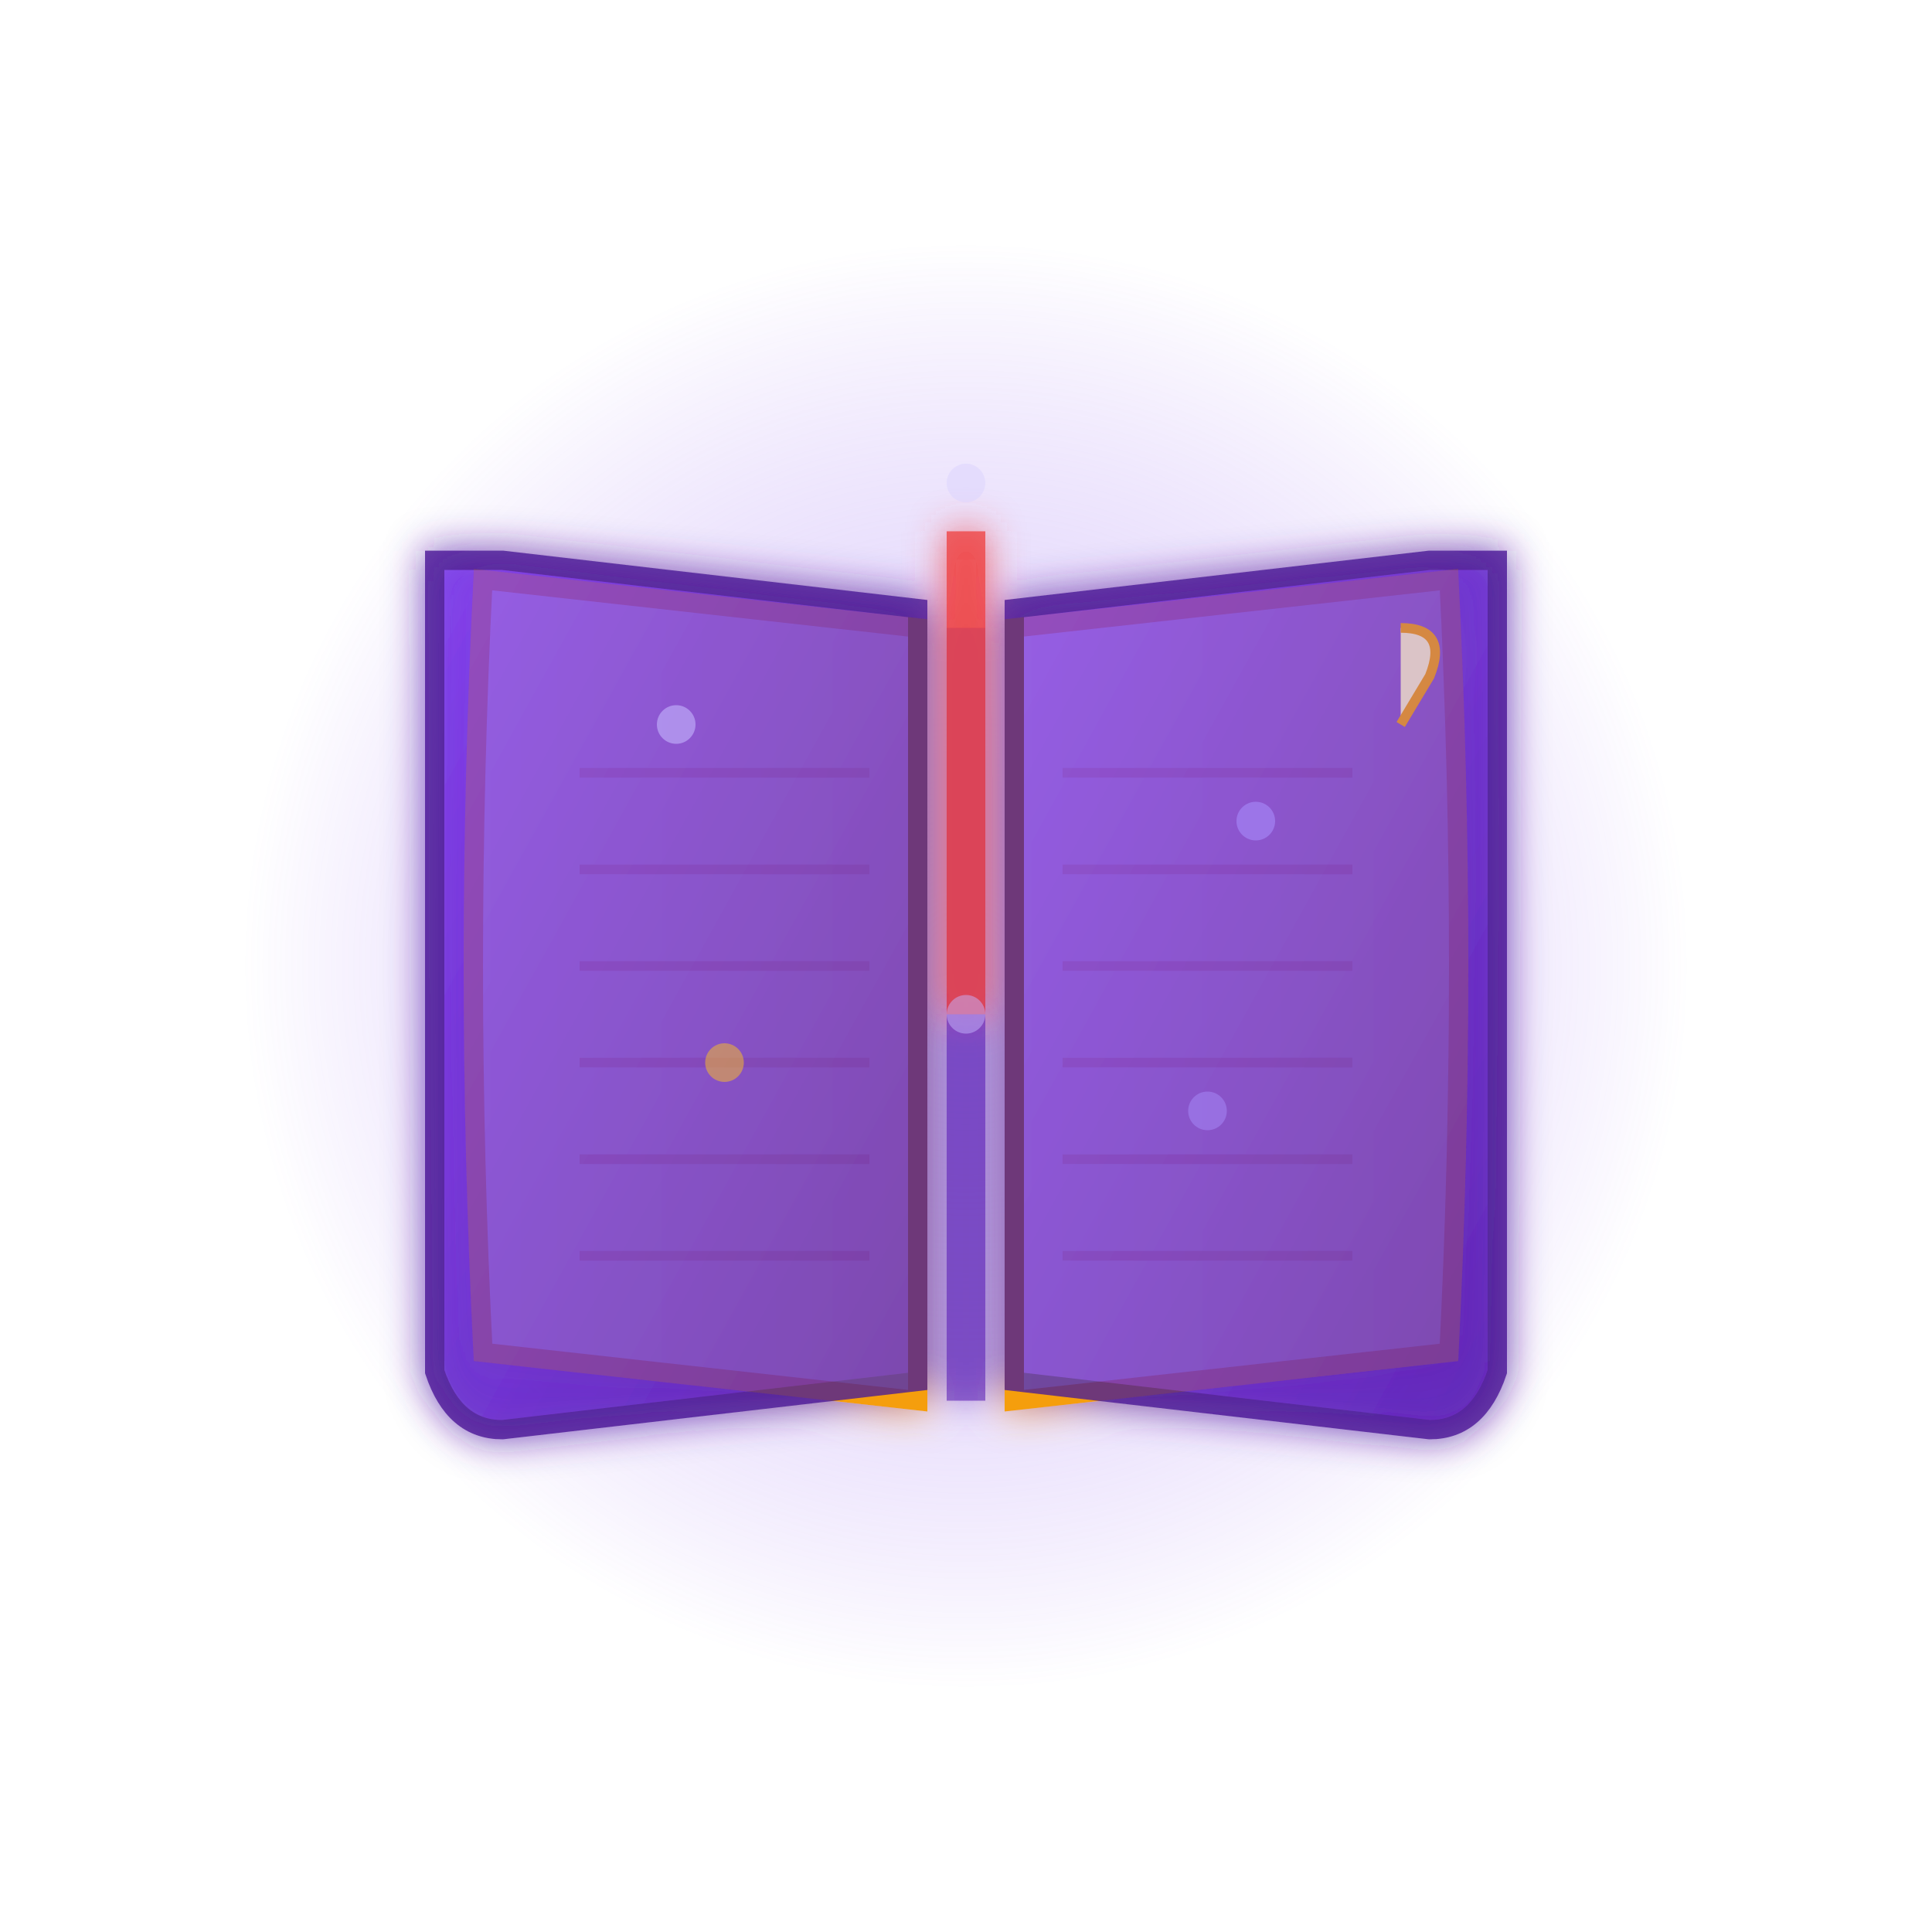
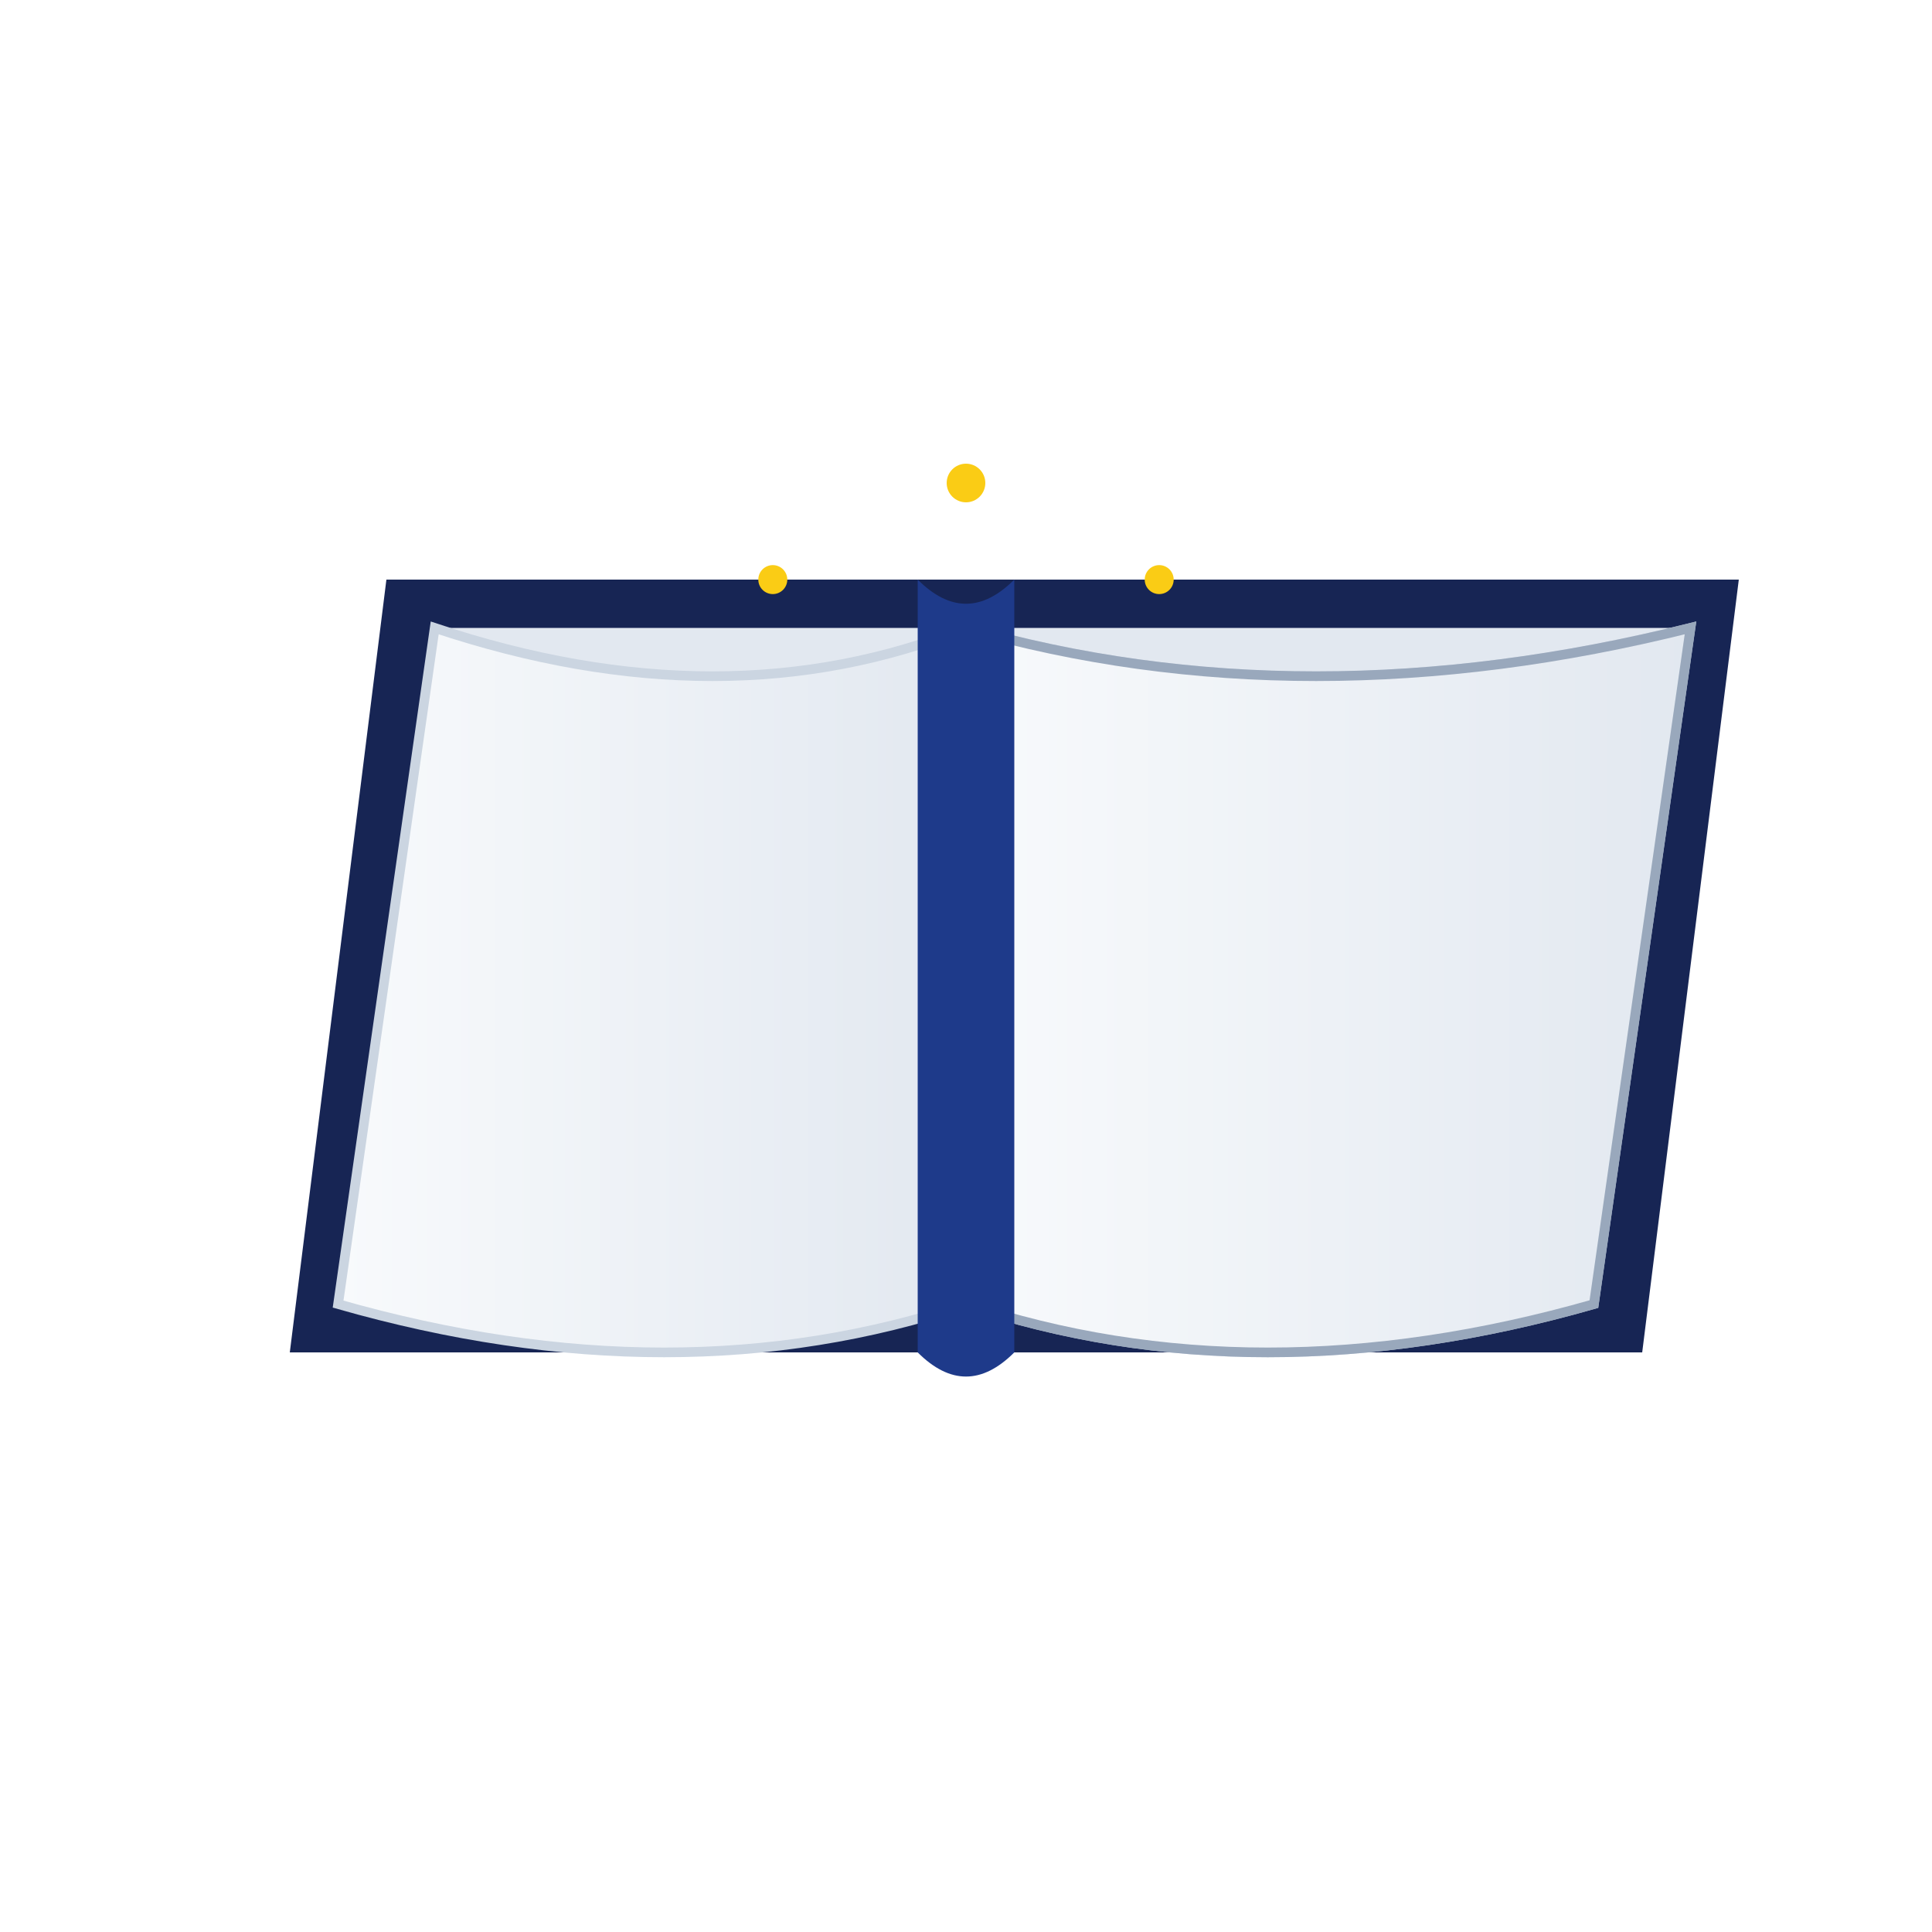
<svg xmlns="http://www.w3.org/2000/svg" viewBox="0 0 200 200" width="200" height="200">
  <defs>
-     <linearGradient id="coverGradient" x1="0%" y1="0%" x2="100%" y2="100%">
-       <stop offset="0%" style="stop-color:#7c3aed;stop-opacity:1" />
-       <stop offset="100%" style="stop-color:#5b21b6;stop-opacity:1" />
+     <linearGradient id="coverGradient" x1="0%" y1="0%" x2="100%" y2="0%">
+       <stop offset="0%" style="stop-color:#1e3a8a;stop-opacity:1" />
+       <stop offset="50%" style="stop-color:#3b82f6;stop-opacity:1" />
+       <stop offset="100%" style="stop-color:#172554;stop-opacity:1" />
    </linearGradient>
    <linearGradient id="pageGradient" x1="0%" y1="0%" x2="100%" y2="0%">
-       <stop offset="0%" style="stop-color:#fef3c7;stop-opacity:1" />
-       <stop offset="100%" style="stop-color:#fde68a;stop-opacity:1" />
+       <stop offset="0%" style="stop-color:#f8fafc;stop-opacity:1" />
+       <stop offset="100%" style="stop-color:#e2e8f0;stop-opacity:1" />
    </linearGradient>
-     <radialGradient id="knowledgeGlow">
-       <stop offset="0%" style="stop-color:#c4b5fd;stop-opacity:0.5" />
-       <stop offset="100%" style="stop-color:#7c3aed;stop-opacity:0" />
-     </radialGradient>
-     <filter id="bookGlow">
-       <feGaussianBlur stdDeviation="2" result="coloredBlur" />
-       <feMerge>
-         <feMergeNode in="coloredBlur" />
-         <feMergeNode in="SourceGraphic" />
-       </feMerge>
-     </filter>
  </defs>
-   <circle cx="100" cy="100" r="75" fill="url(#knowledgeGlow)">
-     <animate attributeName="opacity" values="0.3;0.6;0.3" dur="4s" repeatCount="indefinite" />
-   </circle>
-   <g id="book" filter="url(#bookGlow)">
-     <path d="M 50 60 Q 48 100 50 140 L 95 145 L 95 65 Z" fill="url(#pageGradient)" stroke="#f59e0b" stroke-width="2" />
-     <path d="M 150 60 Q 152 100 150 140 L 105 145 L 105 65 Z" fill="url(#pageGradient)" stroke="#f59e0b" stroke-width="2" />
-     <rect x="98" y="65" width="4" height="80" fill="#5b21b6" opacity="0.6" />
-     <g stroke="#d97706" stroke-width="1" opacity="0.4">
-       <line x1="60" y1="80" x2="90" y2="80" />
-       <line x1="60" y1="90" x2="90" y2="90" />
-       <line x1="60" y1="100" x2="90" y2="100" />
-       <line x1="60" y1="110" x2="90" y2="110" />
-       <line x1="60" y1="120" x2="90" y2="120" />
-       <line x1="60" y1="130" x2="90" y2="130" />
+   <g transform="translate(100, 120)">
+     <path d="M -70,20 L 70,20 L 80,-60 L -60,-60 Z" fill="#172554" />
+     <path d="M -65,15 L 65,15 L 75,-55 L -55,-55 Z" fill="#e2e8f0" />
+     <path d="M 0,15 Q -30,25 -65,15 L -55,-55 Q -25,-45 0,-55 Z" fill="url(#pageGradient)" stroke="#cbd5e1" stroke-width="1" />
+     <path d="M 0,15 Q 30,25 65,15 L 75,-55 Q 35,-45 0,-55 Z" fill="url(#pageGradient)" stroke="#cbd5e1" stroke-width="1" />
+     <g>
+       <path d="M 0,15 Q 30,25 65,15 L 75,-55 Q 35,-45 0,-55 Z" fill="url(#pageGradient)" stroke="#94a3b8" stroke-width="1" opacity="0.9">
+         <animate attributeName="d" values="M 0,15 Q 30,25 65,15 L 75,-55 Q 35,-45 0,-55 Z;                          M 0,15 Q 0,5 0,15 L 0,-55 Q 0,-65 0,-55 Z;                          M 0,15 Q -30,25 -65,15 L -55,-55 Q -25,-45 0,-55 Z" dur="3s" repeatCount="indefinite" />
+         <animate attributeName="opacity" values="0.9;1;0.9" dur="3s" repeatCount="indefinite" />
+       </path>
    </g>
-     <g stroke="#d97706" stroke-width="1" opacity="0.4">
-       <line x1="110" y1="80" x2="140" y2="80" />
-       <line x1="110" y1="90" x2="140" y2="90" />
-       <line x1="110" y1="100" x2="140" y2="100" />
-       <line x1="110" y1="110" x2="140" y2="110" />
-       <line x1="110" y1="120" x2="140" y2="120" />
-       <line x1="110" y1="130" x2="140" y2="130" />
+     <path d="M -5,20 Q 0,25 5,20 L 5,-60 Q 0,-55 -5,-60 Z" fill="#1e3a8a" />
+     <g fill="#facc15">
+       <circle cx="0" cy="-70" r="2">
+         <animate attributeName="cy" values="-70;-90" dur="2s" repeatCount="indefinite" />
+         <animate attributeName="opacity" values="1;0" dur="2s" repeatCount="indefinite" />
+       </circle>
+       <circle cx="-20" cy="-60" r="1.5">
+         <animate attributeName="cy" values="-60;-80" dur="2s" begin="0.5s" repeatCount="indefinite" />
+         <animate attributeName="opacity" values="1;0" dur="2s" begin="0.5s" repeatCount="indefinite" />
+       </circle>
+       <circle cx="20" cy="-60" r="1.5">
+         <animate attributeName="cy" values="-60;-80" dur="2s" begin="1s" repeatCount="indefinite" />
+         <animate attributeName="opacity" values="1;0" dur="2s" begin="1s" repeatCount="indefinite" />
+       </circle>
    </g>
-     <path d="M 45 58 L 45 142 Q 47 148 52 148 L 95 143 L 95 63 L 52 58 Q 47 58 45 58 Z" fill="url(#coverGradient)" stroke="#4c1d95" stroke-width="2" opacity="0.8" />
-     <path d="M 155 58 L 155 142 Q 153 148 148 148 L 105 143 L 105 63 L 148 58 Q 153 58 155 58 Z" fill="url(#coverGradient)" stroke="#4c1d95" stroke-width="2" opacity="0.8" />
-     <text x="100" y="50" font-size="14" fill="#fbbf24" text-anchor="middle" font-weight="bold">
-       <animate attributeName="opacity" values="0.7;1;0.7" dur="3s" repeatCount="indefinite" />
-     </text>
-     <path d="M 145 65 Q 150 65 148 70 L 145 75" fill="#fef3c7" stroke="#f59e0b" stroke-width="1" opacity="0.7">
-       <animateTransform attributeName="transform" type="translate" values="0,0; 2,-2; 0,0" dur="3s" repeatCount="indefinite" />
-     </path>
-     <rect x="98" y="55" width="4" height="50" fill="#ef4444" opacity="0.8">
-       <animateTransform attributeName="transform" type="translate" values="0,0; 0,2; 0,0" dur="2s" repeatCount="indefinite" />
-     </rect>
  </g>
-   <g id="sparkles" opacity="0.6">
-     <circle cx="70" cy="75" r="2" fill="#c4b5fd">
-       <animate attributeName="opacity" values="0;0.8;0" dur="2s" repeatCount="indefinite" />
-     </circle>
-     <circle cx="130" cy="85" r="2" fill="#a78bfa">
-       <animate attributeName="opacity" values="0;0.8;0" dur="2s" begin="0.5s" repeatCount="indefinite" />
-     </circle>
-     <circle cx="100" cy="50" r="2" fill="#ddd6fe">
-       <animate attributeName="opacity" values="0;0.8;0" dur="2s" begin="1s" repeatCount="indefinite" />
-     </circle>
-   </g>
-   <g id="knowledgeParticles" opacity="0.5">
-     <circle cx="75" cy="110" r="2" fill="#fbbf24">
-       <animateTransform attributeName="transform" type="translate" values="0,0; -10,-30" dur="3s" repeatCount="indefinite" />
-       <animate attributeName="opacity" values="0.5;0" dur="3s" repeatCount="indefinite" />
-     </circle>
-     <circle cx="125" cy="115" r="2" fill="#a78bfa">
-       <animateTransform attributeName="transform" type="translate" values="0,0; 12,-35" dur="3s" begin="0.5s" repeatCount="indefinite" />
-       <animate attributeName="opacity" values="0.5;0" dur="3s" begin="0.5s" repeatCount="indefinite" />
-     </circle>
-     <circle cx="100" cy="105" r="2" fill="#c4b5fd">
-       <animateTransform attributeName="transform" type="translate" values="0,0; 0,-40" dur="3s" begin="1s" repeatCount="indefinite" />
-       <animate attributeName="opacity" values="0.5;0" dur="3s" begin="1s" repeatCount="indefinite" />
-     </circle>
-   </g>
-   <animateTransform attributeName="transform" type="rotate" values="0 100 105; 1 100 105; 0 100 105; -1 100 105; 0 100 105" dur="4s" repeatCount="indefinite" additive="sum" />
</svg>
